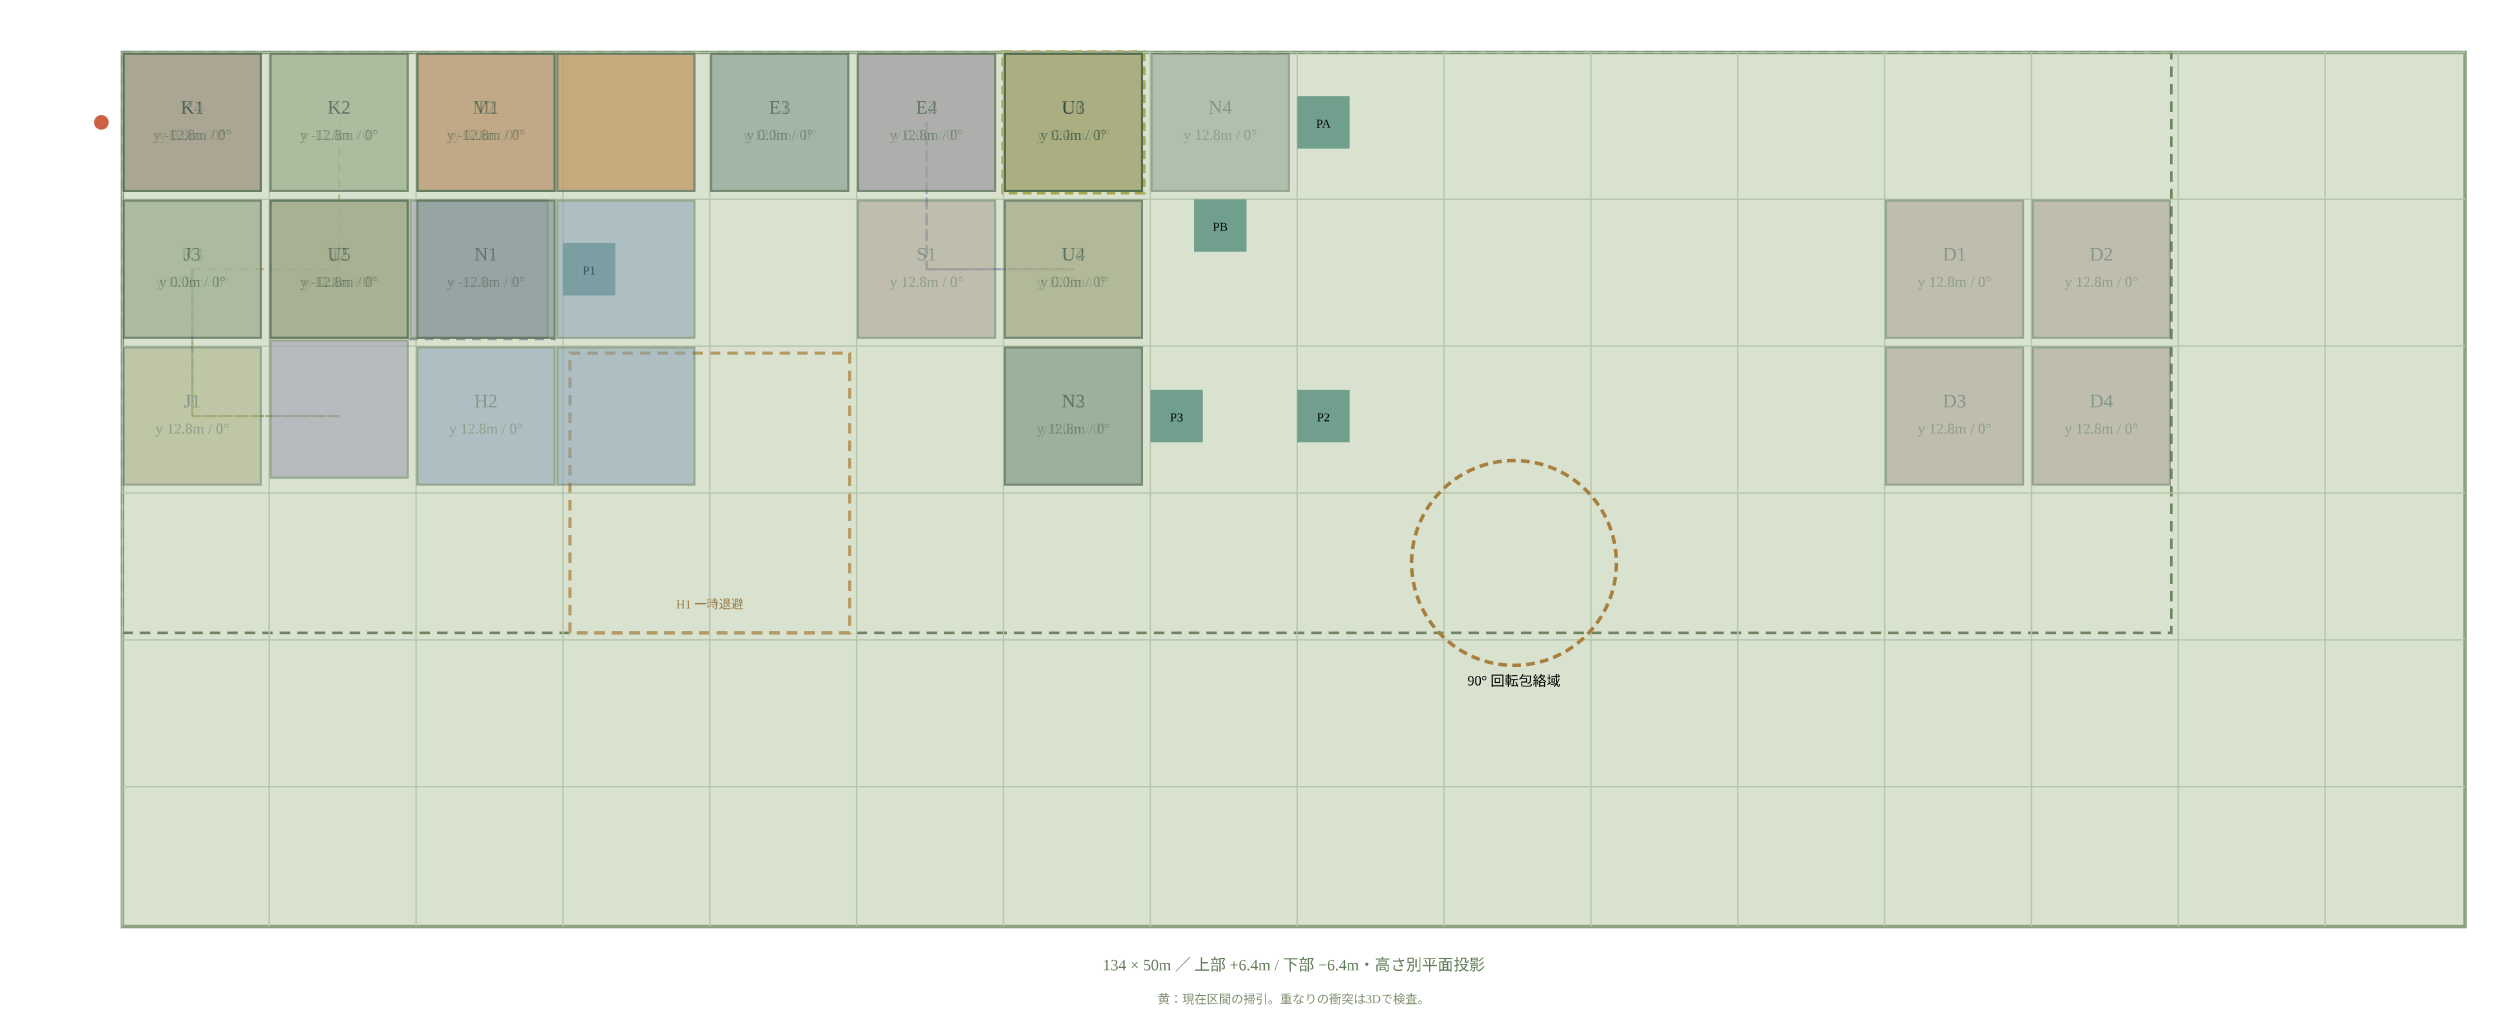
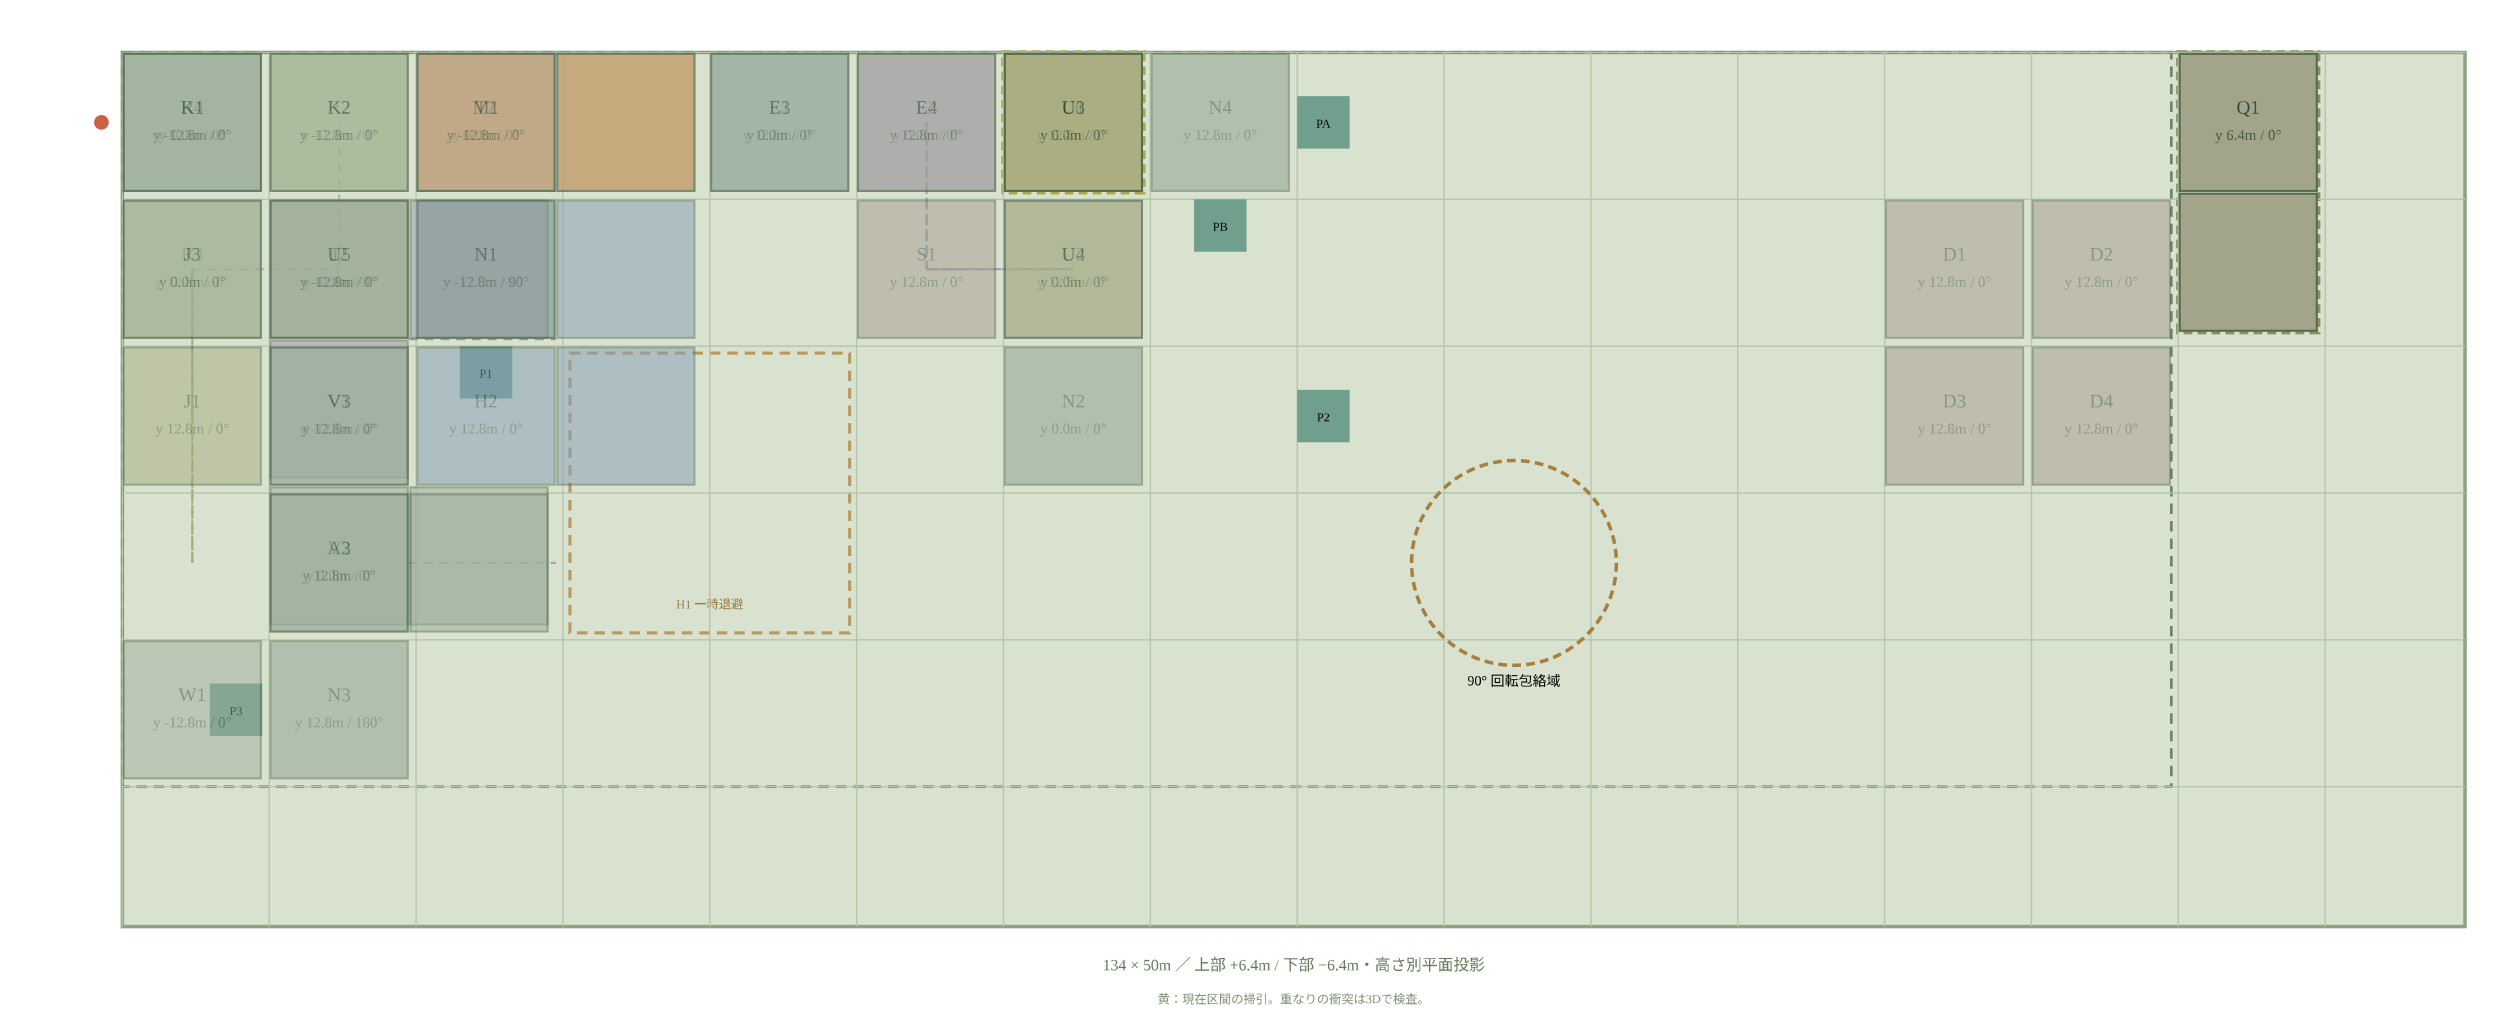
<svg xmlns="http://www.w3.org/2000/svg" viewBox="-7 -3 143 59" role="img" aria-label="予備廊下と一時退避・搬送中の高さ別占有">
  <rect x="0" y="0" width="134" height="50" fill="#d9e1cf" stroke="#8ca280" stroke-width=".2" />
-   <rect x="0" y="0" width="117.2" height="33.2" fill="none" stroke="#6d865f" stroke-width=".15" stroke-dasharray=".6 .4" />
+   <rect x="0" y="0" width="117.2" height="42" fill="none" stroke="#6d865f" stroke-width=".15" stroke-dasharray=".6 .4" />
  <rect x="50.4" y="0" width="8" height="8" fill="none" stroke="#aaa84f" stroke-width=".25" stroke-dasharray=".5 .3" />
  <text x="54.4" y="1.1" text-anchor="middle" font-size=".7" fill="#7d7e3d">C0 予備保管</text>
+   <rect x="117.6" y="0" width="8" height="16" fill="none" stroke="#8c8e60" stroke-width=".25" stroke-dasharray=".5 .3" />
+   <text x="121.6" y="1.1" text-anchor="middle" font-size=".7">Q1 二連結保管</text>
  <rect x="25.6" y="17.2" width="16" height="16" fill="none" stroke="#b79a62" stroke-width=".18" stroke-dasharray=".6 .4" />
  <text x="33.6" y="31.8" text-anchor="middle" font-size=".7" fill="#9a7e48">H1 一時退避</text>
  <line x1="0" y1="0" x2="134" y2="0" stroke="#b6c6ab" stroke-width="0.08" />
  <line x1="0" y1="8.4" x2="134" y2="8.4" stroke="#b6c6ab" stroke-width="0.08" />
  <line x1="0" y1="16.8" x2="134" y2="16.8" stroke="#b6c6ab" stroke-width="0.08" />
  <line x1="0" y1="25.2" x2="134" y2="25.2" stroke="#b6c6ab" stroke-width="0.08" />
  <line x1="0" y1="33.6" x2="134" y2="33.6" stroke="#b6c6ab" stroke-width="0.08" />
  <line x1="0" y1="42" x2="134" y2="42" stroke="#b6c6ab" stroke-width="0.08" />
  <line x1="0" y1="0" x2="0" y2="50" stroke="#b6c6ab" stroke-width="0.08" />
  <line x1="8.4" y1="0" x2="8.4" y2="50" stroke="#b6c6ab" stroke-width="0.08" />
  <line x1="16.8" y1="0" x2="16.8" y2="50" stroke="#b6c6ab" stroke-width="0.08" />
  <line x1="25.2" y1="0" x2="25.2" y2="50" stroke="#b6c6ab" stroke-width="0.08" />
  <line x1="33.6" y1="0" x2="33.6" y2="50" stroke="#b6c6ab" stroke-width="0.08" />
  <line x1="42" y1="0" x2="42" y2="50" stroke="#b6c6ab" stroke-width="0.08" />
  <line x1="50.4" y1="0" x2="50.4" y2="50" stroke="#b6c6ab" stroke-width="0.08" />
  <line x1="58.8" y1="0" x2="58.8" y2="50" stroke="#b6c6ab" stroke-width="0.08" />
  <line x1="67.2" y1="0" x2="67.2" y2="50" stroke="#b6c6ab" stroke-width="0.08" />
  <line x1="75.6" y1="0" x2="75.6" y2="50" stroke="#b6c6ab" stroke-width="0.08" />
  <line x1="84" y1="0" x2="84" y2="50" stroke="#b6c6ab" stroke-width="0.08" />
  <line x1="92.4" y1="0" x2="92.4" y2="50" stroke="#b6c6ab" stroke-width="0.08" />
  <line x1="100.8" y1="0" x2="100.8" y2="50" stroke="#b6c6ab" stroke-width="0.08" />
  <line x1="109.2" y1="0" x2="109.2" y2="50" stroke="#b6c6ab" stroke-width="0.08" />
  <line x1="117.6" y1="0" x2="117.6" y2="50" stroke="#b6c6ab" stroke-width="0.08" />
  <line x1="126" y1="0" x2="126" y2="50" stroke="#b6c6ab" stroke-width="0.08" />
  <line x1="16.4" y1="16.4" x2="16.4" y2="16.4" stroke="#9796ae" stroke-width="0.12" stroke-dasharray=".5 .4" />
  <line x1="4" y1="12.4" x2="4" y2="12.4" stroke="#b3b78a" stroke-width="0.12" stroke-dasharray=".5 .4" />
  <line x1="4" y1="20.8" x2="4" y2="20.8" stroke="#a5ac7c" stroke-width="0.12" stroke-dasharray=".5 .4" />
  <line x1="46" y1="4" x2="46" y2="4" stroke="#9b9eae" stroke-width="0.12" stroke-dasharray=".5 .4" />
+   <line x1="16.4" y1="29.2" x2="16.4" y2="29.2" stroke="#9cae9c" stroke-width="0.12" stroke-dasharray=".5 .4" />
  <line x1="16.4" y1="16.4" x2="24.8" y2="16.4" stroke="#9796ae" stroke-width="0.12" stroke-dasharray=".5 .4" />
  <line x1="4" y1="12.4" x2="12.4" y2="12.4" stroke="#b3b78a" stroke-width="0.12" stroke-dasharray=".5 .4" />
-   <line x1="4" y1="20.8" x2="12.4" y2="20.8" stroke="#a5ac7c" stroke-width="0.12" stroke-dasharray=".5 .4" />
+   <line x1="4" y1="20.8" x2="4" y2="29.2" stroke="#a5ac7c" stroke-width="0.12" stroke-dasharray=".5 .4" />
  <line x1="46" y1="4" x2="46" y2="12.4" stroke="#9b9eae" stroke-width="0.12" stroke-dasharray=".5 .4" />
+   <line x1="16.4" y1="29.2" x2="24.8" y2="29.2" stroke="#9cae9c" stroke-width="0.12" stroke-dasharray=".5 .4" />
  <line x1="24.8" y1="16.4" x2="24.8" y2="16.4" stroke="#9796ae" stroke-width="0.12" stroke-dasharray=".5 .4" />
  <line x1="12.4" y1="12.4" x2="12.4" y2="11.333" stroke="#b3b78a" stroke-width="0.12" stroke-dasharray=".5 .4" />
-   <line x1="12.4" y1="20.8" x2="12.4" y2="20.8" stroke="#a5ac7c" stroke-width="0.12" stroke-dasharray=".5 .4" />
+   <line x1="4" y1="29.2" x2="4" y2="29.2" stroke="#a5ac7c" stroke-width="0.12" stroke-dasharray=".5 .4" />
  <line x1="46" y1="12.4" x2="47.067" y2="12.4" stroke="#9b9eae" stroke-width="0.12" stroke-dasharray=".5 .4" />
+   <line x1="24.8" y1="29.2" x2="24.8" y2="29.2" stroke="#9cae9c" stroke-width="0.12" stroke-dasharray=".5 .4" />
  <line x1="24.8" y1="16.4" x2="24.8" y2="16.4" stroke="#9796ae" stroke-width="0.12" stroke-dasharray=".5 .4" />
  <line x1="12.4" y1="11.333" x2="12.4" y2="4" stroke="#b3b78a" stroke-width="0.12" stroke-dasharray=".5 .4" />
-   <line x1="12.4" y1="20.8" x2="12.4" y2="20.8" stroke="#a5ac7c" stroke-width="0.12" stroke-dasharray=".5 .4" />
+   <line x1="4" y1="29.2" x2="4" y2="29.2" stroke="#a5ac7c" stroke-width="0.12" stroke-dasharray=".5 .4" />
  <line x1="4" y1="12.4" x2="4" y2="12.4" stroke="#729e9c" stroke-width="0.12" stroke-dasharray=".5 .4" />
  <line x1="47.067" y1="12.4" x2="54.4" y2="12.4" stroke="#9b9eae" stroke-width="0.12" stroke-dasharray=".5 .4" />
  <line x1="46" y1="4" x2="46" y2="4" stroke="#a8a08c" stroke-width="0.12" stroke-dasharray=".5 .4" />
+   <line x1="24.8" y1="29.2" x2="24.8" y2="29.2" stroke="#9cae9c" stroke-width="0.12" stroke-dasharray=".5 .4" />
  <line x1="24.8" y1="16.4" x2="24.8" y2="16.4" stroke="#9796ae" stroke-width="0.12" stroke-dasharray=".5 .4" />
  <line x1="12.4" y1="4" x2="12.4" y2="4" stroke="#b3b78a" stroke-width="0.12" stroke-dasharray=".5 .4" />
-   <line x1="12.4" y1="20.8" x2="12.4" y2="20.8" stroke="#a5ac7c" stroke-width="0.12" stroke-dasharray=".5 .4" />
+   <line x1="4" y1="29.2" x2="4" y2="29.2" stroke="#a5ac7c" stroke-width="0.12" stroke-dasharray=".5 .4" />
  <line x1="4" y1="12.4" x2="4" y2="12.4" stroke="#729e9c" stroke-width="0.12" stroke-dasharray=".5 .4" />
  <line x1="46" y1="4" x2="46" y2="4" stroke="#a8a08c" stroke-width="0.12" stroke-dasharray=".5 .4" />
+   <line x1="24.8" y1="29.2" x2="24.8" y2="29.2" stroke="#9cae9c" stroke-width="0.12" stroke-dasharray=".5 .4" />
  <line x1="12.4" y1="4" x2="12.4" y2="4" stroke="#b3b78a" stroke-width="0.12" stroke-dasharray=".5 .4" />
  <line x1="4" y1="12.4" x2="4" y2="12.4" stroke="#729e9c" stroke-width="0.12" stroke-dasharray=".5 .4" />
  <line x1="46" y1="4" x2="46" y2="4" stroke="#a8a08c" stroke-width="0.12" stroke-dasharray=".5 .4" />
  <line x1="12.4" y1="4" x2="12.4" y2="4" stroke="#b3b78a" stroke-width="0.12" stroke-dasharray=".5 .4" />
  <line x1="4" y1="12.4" x2="4" y2="13.2" stroke="#729e9c" stroke-width="0.12" stroke-dasharray=".5 .4" />
  <line x1="46" y1="4" x2="46" y2="4" stroke="#a8a08c" stroke-width="0.12" stroke-dasharray=".5 .4" />
  <line x1="12.4" y1="4" x2="12.4" y2="4" stroke="#b3b78a" stroke-width="0.12" stroke-dasharray=".5 .4" />
  <line x1="4" y1="13.2" x2="4" y2="19.733" stroke="#729e9c" stroke-width="0.12" stroke-dasharray=".5 .4" />
  <line x1="46" y1="4" x2="46" y2="4" stroke="#a8a08c" stroke-width="0.12" stroke-dasharray=".5 .4" />
  <line x1="54.4" y1="12.4" x2="47.867" y2="12.4" stroke="#9b9eae" stroke-width="0.12" stroke-dasharray=".5 .4" />
-   <line x1="4" y1="19.733" x2="4" y2="20.8" stroke="#729e9c" stroke-width="0.12" stroke-dasharray=".5 .4" />
-   <line x1="46" y1="4" x2="46" y2="4" stroke="#a8a08c" stroke-width="0.12" stroke-dasharray=".5 .4" />
-   <line x1="47.867" y1="12.4" x2="46.8" y2="12.4" stroke="#9b9eae" stroke-width="0.12" stroke-dasharray=".5 .4" />
+   <line x1="4" y1="19.733" x2="4" y2="20.4" stroke="#729e9c" stroke-width="0.12" stroke-dasharray=".5 .4" />
+   <line x1="46" y1="4" x2="46" y2="4" stroke="#a8a08c" stroke-width="0.12" stroke-dasharray=".5 .4" />
+   <line x1="47.867" y1="12.4" x2="47.2" y2="12.4" stroke="#9b9eae" stroke-width="0.12" stroke-dasharray=".5 .4" />
+   <line x1="4" y1="20.4" x2="4" y2="20.8" stroke="#729e9c" stroke-width="0.12" stroke-dasharray=".5 .4" />
+   <line x1="46" y1="4" x2="46" y2="4" stroke="#a8a08c" stroke-width="0.12" stroke-dasharray=".5 .4" />
+   <line x1="47.2" y1="12.4" x2="46.8" y2="12.4" stroke="#9b9eae" stroke-width="0.12" stroke-dasharray=".5 .4" />
  <line x1="4" y1="20.8" x2="4" y2="20.8" stroke="#729e9c" stroke-width="0.12" stroke-dasharray=".5 .4" />
  <line x1="46" y1="4" x2="46" y2="4" stroke="#a8a08c" stroke-width="0.12" stroke-dasharray=".5 .4" />
  <line x1="46.8" y1="12.4" x2="46.667" y2="12.4" stroke="#9b9eae" stroke-width="0.12" stroke-dasharray=".5 .4" />
  <line x1="4" y1="20.8" x2="4" y2="20.8" stroke="#729e9c" stroke-width="0.12" stroke-dasharray=".5 .4" />
  <line x1="46.667" y1="12.4" x2="46.267" y2="12.4" stroke="#9b9eae" stroke-width="0.12" stroke-dasharray=".5 .4" />
  <line x1="4" y1="20.8" x2="4" y2="20.8" stroke="#729e9c" stroke-width="0.12" stroke-dasharray=".5 .4" />
-   <line x1="12.4" y1="20.8" x2="12.4" y2="20.8" stroke="#a5ac7c" stroke-width="0.12" stroke-dasharray=".5 .4" />
+   <line x1="4" y1="29.2" x2="4" y2="29.2" stroke="#a5ac7c" stroke-width="0.12" stroke-dasharray=".5 .4" />
  <line x1="46.267" y1="12.4" x2="46" y2="12.4" stroke="#9b9eae" stroke-width="0.12" stroke-dasharray=".5 .4" />
  <line x1="4" y1="20.8" x2="4" y2="20.8" stroke="#729e9c" stroke-width="0.12" stroke-dasharray=".5 .4" />
-   <line x1="12.4" y1="20.8" x2="12.4" y2="20.8" stroke="#a5ac7c" stroke-width="0.12" stroke-dasharray=".5 .4" />
+   <line x1="4" y1="29.2" x2="4" y2="29.2" stroke="#a5ac7c" stroke-width="0.12" stroke-dasharray=".5 .4" />
  <line x1="46" y1="12.4" x2="46" y2="4.667" stroke="#9b9eae" stroke-width="0.12" stroke-dasharray=".5 .4" />
-   <line x1="12.4" y1="20.8" x2="12.4" y2="20.8" stroke="#a5ac7c" stroke-width="0.12" stroke-dasharray=".5 .4" />
+   <line x1="4" y1="29.2" x2="4" y2="29.2" stroke="#a5ac7c" stroke-width="0.12" stroke-dasharray=".5 .4" />
  <line x1="46" y1="4.667" x2="46" y2="4.133" stroke="#9b9eae" stroke-width="0.12" stroke-dasharray=".5 .4" />
-   <line x1="12.4" y1="20.8" x2="12.267" y2="20.8" stroke="#a5ac7c" stroke-width="0.12" stroke-dasharray=".5 .4" />
+   <line x1="4" y1="29.2" x2="4" y2="29.067" stroke="#a5ac7c" stroke-width="0.12" stroke-dasharray=".5 .4" />
  <line x1="46" y1="4.133" x2="46" y2="4" stroke="#9b9eae" stroke-width="0.12" stroke-dasharray=".5 .4" />
-   <line x1="12.267" y1="20.8" x2="4" y2="20.8" stroke="#a5ac7c" stroke-width="0.12" stroke-dasharray=".5 .4" />
+   <line x1="4" y1="29.067" x2="4" y2="20.533" stroke="#a5ac7c" stroke-width="0.12" stroke-dasharray=".5 .4" />
  <line x1="46" y1="4" x2="46" y2="4" stroke="#9b9eae" stroke-width="0.12" stroke-dasharray=".5 .4" />
-   <line x1="4" y1="20.8" x2="4" y2="20.533" stroke="#a5ac7c" stroke-width="0.12" stroke-dasharray=".5 .4" />
-   <line x1="46" y1="4" x2="46" y2="4" stroke="#9b9eae" stroke-width="0.12" stroke-dasharray=".5 .4" />
-   <line x1="4" y1="20.533" x2="4" y2="12.4" stroke="#a5ac7c" stroke-width="0.12" stroke-dasharray=".5 .4" />
+   <line x1="4" y1="20.533" x2="4" y2="20.4" stroke="#a5ac7c" stroke-width="0.12" stroke-dasharray=".5 .4" />
+   <line x1="4" y1="20.4" x2="4" y2="12.4" stroke="#a5ac7c" stroke-width="0.12" stroke-dasharray=".5 .4" />
  <line x1="4" y1="12.4" x2="4" y2="12.4" stroke="#a5ac7c" stroke-width="0.12" stroke-dasharray=".5 .4" />
  <circle cx="79.6" cy="29.2" r="5.857" fill="none" stroke="#a77f3e" stroke-width=".2" stroke-dasharray=".5 .3" />
  <text x="79.6" y="36.2" text-anchor="middle" font-size=".8">90° 回転包絡域</text>
-   <rect x="25.2" y="10.9" width="3" height="3" fill="#719f8d" />
-   <text x="26.7" y="12.7" font-size=".7" text-anchor="middle">P1</text>
+   <rect x="19.3" y="16.8" width="3" height="3" fill="#719f8d" />
+   <text x="20.8" y="18.6" font-size=".7" text-anchor="middle">P1</text>
  <rect x="67.2" y="19.3" width="3" height="3" fill="#719f8d" />
  <text x="68.7" y="21.1" font-size=".7" text-anchor="middle">P2</text>
-   <rect x="58.8" y="19.3" width="3" height="3" fill="#719f8d" />
-   <text x="60.3" y="21.1" font-size=".7" text-anchor="middle">P3</text>
+   <rect x="5" y="36.1" width="3" height="3" fill="#719f8d" />
+   <text x="6.5" y="37.9" font-size=".7" text-anchor="middle">P3</text>
  <rect x="67.2" y="2.5" width="3" height="3" fill="#719f8d" />
  <text x="68.7" y="4.3" font-size=".7" text-anchor="middle">PA</text>
  <rect x="61.3" y="8.4" width="3" height="3" fill="#719f8d" />
  <text x="62.8" y="10.2" font-size=".7" text-anchor="middle">PB</text>
  <g data-id="R1" transform="translate(0 0)" opacity="0.5">
-     <rect x="0.08" y="0.08" width="7.84" height="7.84" fill="#81a398" stroke="#546d51" stroke-width=".12" />
+     <rect x="0.08" y="0.08" width="7.84" height="7.84" fill="#9cae9c" stroke="#546d51" stroke-width=".12" />
    <text x="4" y="3.5" text-anchor="middle" font-size="1.1" fill="#304b3d">R1</text>
    <text x="4" y="5" text-anchor="middle" font-size=".85" fill="#425b45">y 12.8m / 0°</text>
  </g>
  <g data-id="R2" transform="translate(8.4 0)" opacity="0.5">
    <rect x="0.08" y="0.08" width="7.84" height="7.84" fill="#91aa91" stroke="#546d51" stroke-width=".12" />
    <text x="4" y="3.5" text-anchor="middle" font-size="1.1" fill="#304b3d">R2</text>
    <text x="4" y="5" text-anchor="middle" font-size=".85" fill="#425b45">y 12.8m / 0°</text>
  </g>
  <g data-id="R3" transform="translate(0 8.4)" opacity="0.5">
    <rect x="0.08" y="0.08" width="7.84" height="7.84" fill="#729e9c" stroke="#546d51" stroke-width=".12" />
    <text x="4" y="3.5" text-anchor="middle" font-size="1.1" fill="#304b3d">R3</text>
    <text x="4" y="5" text-anchor="middle" font-size=".85" fill="#425b45">y 12.8m / 0°</text>
  </g>
  <g data-id="R4" transform="translate(0 0)" opacity="0.5">
-     <rect x="0.08" y="0.08" width="7.84" height="7.84" fill="#ad9981" stroke="#546d51" stroke-width=".12" />
+     <rect x="0.08" y="0.08" width="7.84" height="7.84" fill="#9cae9c" stroke="#546d51" stroke-width=".12" />
    <text x="4" y="3.5" text-anchor="middle" font-size="1.1" fill="#304b3d">R4</text>
    <text x="4" y="5" text-anchor="middle" font-size=".85" fill="#425b45">y 0.0m / 0°</text>
  </g>
  <g data-id="T1" transform="translate(16.8 0)" opacity="0.5">
    <rect x="0.08" y="0.08" width="7.84" height="7.84" fill="#c7a46d" stroke="#546d51" stroke-width=".12" />
    <rect x="8.08" y="0.08" width="7.84" height="7.84" fill="#c7a46d" stroke="#546d51" stroke-width=".12" />
    <text x="4" y="3.5" text-anchor="middle" font-size="1.1" fill="#304b3d">T1</text>
    <text x="4" y="5" text-anchor="middle" font-size=".85" fill="#425b45">y 12.8m / 0°</text>
  </g>
  <g data-id="T2" transform="translate(16.8 0)" opacity="0.5">
    <rect x="0.08" y="0.08" width="7.84" height="7.84" fill="#bb925e" stroke="#546d51" stroke-width=".12" />
    <rect x="8.08" y="0.08" width="7.84" height="7.84" fill="#bb925e" stroke="#546d51" stroke-width=".12" />
    <text x="4" y="3.5" text-anchor="middle" font-size="1.1" fill="#304b3d">T2</text>
    <text x="4" y="5" text-anchor="middle" font-size=".85" fill="#425b45">y 0.0m / 0°</text>
  </g>
  <g data-id="H1" transform="translate(16.8 8.4)" opacity="0.5">
    <rect x="0.08" y="0.08" width="7.84" height="7.84" fill="#839eb8" stroke="#546d51" stroke-width=".12" />
    <rect x="8.08" y="0.08" width="7.84" height="7.84" fill="#839eb8" stroke="#546d51" stroke-width=".12" />
    <text x="4" y="3.5" text-anchor="middle" font-size="1.1" fill="#304b3d">H1</text>
    <text x="4" y="5" text-anchor="middle" font-size=".85" fill="#425b45">y 12.8m / 0°</text>
  </g>
  <g data-id="L1" transform="translate(8.4 8.4)" opacity="0.5">
    <rect x="0.08" y="0.08" width="7.84" height="7.84" fill="#9796ae" stroke="#546d51" stroke-width=".12" />
    <rect x="8.08" y="0.08" width="7.84" height="7.84" fill="#9796ae" stroke="#546d51" stroke-width=".12" />
    <rect x="0.08" y="8.08" width="7.84" height="7.84" fill="#9796ae" stroke="#546d51" stroke-width=".12" />
    <text x="4" y="3.5" text-anchor="middle" font-size="1.1" fill="#304b3d">L1</text>
    <text x="4" y="5" text-anchor="middle" font-size=".85" fill="#425b45">y 0.0m / 0°</text>
  </g>
  <g data-id="J1" transform="translate(0 16.8)" opacity="0.5">
    <rect x="0.08" y="0.08" width="7.84" height="7.84" fill="#a5ac7c" stroke="#546d51" stroke-width=".12" />
    <text x="4" y="3.5" text-anchor="middle" font-size="1.1" fill="#304b3d">J1</text>
    <text x="4" y="5" text-anchor="middle" font-size=".85" fill="#425b45">y 12.8m / 0°</text>
  </g>
  <g data-id="J2" transform="translate(8.4 8.4)" opacity="0.5">
    <rect x="0.08" y="0.08" width="7.84" height="7.84" fill="#a0b184" stroke="#546d51" stroke-width=".12" />
    <text x="4" y="3.5" text-anchor="middle" font-size="1.1" fill="#304b3d">J2</text>
    <text x="4" y="5" text-anchor="middle" font-size=".85" fill="#425b45">y 12.8m / 0°</text>
  </g>
  <g data-id="J3" transform="translate(0 8.4)" opacity="0.5">
    <rect x="0.08" y="0.08" width="7.84" height="7.84" fill="#b3b78a" stroke="#546d51" stroke-width=".12" />
    <text x="4" y="3.5" text-anchor="middle" font-size="1.1" fill="#304b3d">J3</text>
    <text x="4" y="5" text-anchor="middle" font-size=".85" fill="#425b45">y 0.0m / 0°</text>
  </g>
  <g data-id="C0" transform="translate(50.4 0)" opacity="1">
    <rect x="0.08" y="0.08" width="7.84" height="7.84" fill="#b7b56b" stroke="#546d51" stroke-width=".12" />
    <text x="4" y="3.5" text-anchor="middle" font-size="1.1" fill="#304b3d">C0</text>
    <text x="4" y="5" text-anchor="middle" font-size=".85" fill="#425b45">y 6.4m / 0°</text>
  </g>
  <g data-id="E1" transform="translate(33.6 0)" opacity="0.5">
    <rect x="0.08" y="0.08" width="7.84" height="7.84" fill="#9aa58c" stroke="#546d51" stroke-width=".12" />
    <text x="4" y="3.5" text-anchor="middle" font-size="1.1" fill="#304b3d">E1</text>
    <text x="4" y="5" text-anchor="middle" font-size=".85" fill="#425b45">y 12.8m / 0°</text>
  </g>
  <g data-id="E2" transform="translate(42 0)" opacity="0.5">
    <rect x="0.08" y="0.08" width="7.84" height="7.84" fill="#a8a08c" stroke="#546d51" stroke-width=".12" />
    <text x="4" y="3.5" text-anchor="middle" font-size="1.1" fill="#304b3d">E2</text>
    <text x="4" y="5" text-anchor="middle" font-size=".85" fill="#425b45">y 0.0m / 0°</text>
  </g>
  <g data-id="E3" transform="translate(33.6 0)" opacity="0.5">
    <rect x="0.08" y="0.08" width="7.84" height="7.84" fill="#8da7a0" stroke="#546d51" stroke-width=".12" />
    <text x="4" y="3.5" text-anchor="middle" font-size="1.1" fill="#304b3d">E3</text>
    <text x="4" y="5" text-anchor="middle" font-size=".85" fill="#425b45">y 0.0m / 0°</text>
  </g>
  <g data-id="E4" transform="translate(42 0)" opacity="0.5">
    <rect x="0.08" y="0.08" width="7.84" height="7.84" fill="#9b9eae" stroke="#546d51" stroke-width=".12" />
    <text x="4" y="3.5" text-anchor="middle" font-size="1.1" fill="#304b3d">E4</text>
    <text x="4" y="5" text-anchor="middle" font-size=".85" fill="#425b45">y 12.8m / 0°</text>
  </g>
  <g data-id="H2" transform="translate(16.8 16.8)" opacity="0.5">
    <rect x="0.08" y="0.08" width="7.84" height="7.84" fill="#839eb8" stroke="#546d51" stroke-width=".12" />
    <rect x="8.08" y="0.08" width="7.84" height="7.84" fill="#839eb8" stroke="#546d51" stroke-width=".12" />
    <text x="4" y="3.5" text-anchor="middle" font-size="1.1" fill="#304b3d">H2</text>
    <text x="4" y="5" text-anchor="middle" font-size=".85" fill="#425b45">y 12.8m / 0°</text>
  </g>
  <g data-id="K1" transform="translate(0 0)" opacity="0.5">
-     <rect x="0.08" y="0.08" width="7.84" height="7.84" fill="#aa9d8d" stroke="#546d51" stroke-width=".12" />
+     <rect x="0.08" y="0.08" width="7.84" height="7.84" fill="#9cae9c" stroke="#546d51" stroke-width=".12" />
    <text x="4" y="3.5" text-anchor="middle" font-size="1.1" fill="#304b3d">K1</text>
    <text x="4" y="5" text-anchor="middle" font-size=".85" fill="#425b45">y -12.8m / 0°</text>
  </g>
  <g data-id="K2" transform="translate(8.4 0)" opacity="0.5">
    <rect x="0.08" y="0.08" width="7.84" height="7.84" fill="#a3b58d" stroke="#546d51" stroke-width=".12" />
    <text x="4" y="3.5" text-anchor="middle" font-size="1.1" fill="#304b3d">K2</text>
    <text x="4" y="5" text-anchor="middle" font-size=".85" fill="#425b45">y -12.8m / 0°</text>
  </g>
  <g data-id="M1" transform="translate(16.8 0)" opacity="0.5">
    <rect x="0.08" y="0.08" width="7.84" height="7.84" fill="#bba58d" stroke="#546d51" stroke-width=".12" />
    <text x="4" y="3.5" text-anchor="middle" font-size="1.1" fill="#304b3d">M1</text>
    <text x="4" y="5" text-anchor="middle" font-size=".85" fill="#425b45">y -12.8m / 0°</text>
  </g>
  <g data-id="U1" transform="translate(50.4 0)" opacity="0.5">
    <rect x="0.08" y="0.08" width="7.84" height="7.84" fill="#a6ac88" stroke="#546d51" stroke-width=".12" />
    <text x="4" y="3.5" text-anchor="middle" font-size="1.1" fill="#304b3d">U1</text>
    <text x="4" y="5" text-anchor="middle" font-size=".85" fill="#425b45">y 12.8m / 0°</text>
  </g>
  <g data-id="U2" transform="translate(50.4 8.4)" opacity="0.5">
    <rect x="0.08" y="0.08" width="7.84" height="7.84" fill="#a6ac88" stroke="#546d51" stroke-width=".12" />
    <text x="4" y="3.5" text-anchor="middle" font-size="1.1" fill="#304b3d">U2</text>
    <text x="4" y="5" text-anchor="middle" font-size=".85" fill="#425b45">y 12.8m / 0°</text>
  </g>
  <g data-id="U3" transform="translate(50.4 0)" opacity="0.5">
    <rect x="0.08" y="0.08" width="7.84" height="7.84" fill="#a6ac88" stroke="#546d51" stroke-width=".12" />
    <text x="4" y="3.5" text-anchor="middle" font-size="1.1" fill="#304b3d">U3</text>
    <text x="4" y="5" text-anchor="middle" font-size=".85" fill="#425b45">y 0.0m / 0°</text>
  </g>
  <g data-id="U4" transform="translate(50.4 8.4)" opacity="0.5">
    <rect x="0.08" y="0.08" width="7.84" height="7.84" fill="#a6ac88" stroke="#546d51" stroke-width=".12" />
    <text x="4" y="3.5" text-anchor="middle" font-size="1.1" fill="#304b3d">U4</text>
    <text x="4" y="5" text-anchor="middle" font-size=".85" fill="#425b45">y 0.0m / 0°</text>
  </g>
  <g data-id="U5" transform="translate(8.4 8.4)" opacity="0.5">
-     <rect x="0.08" y="0.08" width="7.84" height="7.84" fill="#a6ac88" stroke="#546d51" stroke-width=".12" />
+     <rect x="0.08" y="0.08" width="7.84" height="7.84" fill="#9cae9c" stroke="#546d51" stroke-width=".12" />
    <text x="4" y="3.5" text-anchor="middle" font-size="1.1" fill="#304b3d">U5</text>
    <text x="4" y="5" text-anchor="middle" font-size=".85" fill="#425b45">y -12.8m / 0°</text>
  </g>
  <g data-id="N1" transform="translate(16.8 8.4)" opacity="0.5">
    <rect x="0.08" y="0.08" width="7.84" height="7.84" fill="#899f8e" stroke="#546d51" stroke-width=".12" />
    <text x="4" y="3.5" text-anchor="middle" font-size="1.1" fill="#304b3d">N1</text>
-     <text x="4" y="5" text-anchor="middle" font-size=".85" fill="#425b45">y -12.8m / 0°</text>
+     <text x="4" y="5" text-anchor="middle" font-size=".85" fill="#425b45">y -12.8m / 90°</text>
  </g>
  <g data-id="N2" transform="translate(50.4 16.8)" opacity="0.5">
    <rect x="0.08" y="0.08" width="7.84" height="7.84" fill="#899f8e" stroke="#546d51" stroke-width=".12" />
    <text x="4" y="3.5" text-anchor="middle" font-size="1.1" fill="#304b3d">N2</text>
    <text x="4" y="5" text-anchor="middle" font-size=".85" fill="#425b45">y 0.0m / 0°</text>
  </g>
-   <g data-id="N3" transform="translate(50.4 16.8)" opacity="0.5">
+   <g data-id="N3" transform="translate(8.4 33.6)" opacity="0.5">
    <rect x="0.08" y="0.08" width="7.84" height="7.84" fill="#899f8e" stroke="#546d51" stroke-width=".12" />
    <text x="4" y="3.5" text-anchor="middle" font-size="1.1" fill="#304b3d">N3</text>
-     <text x="4" y="5" text-anchor="middle" font-size=".85" fill="#425b45">y 12.8m / 0°</text>
+     <text x="4" y="5" text-anchor="middle" font-size=".85" fill="#425b45">y 12.8m / 180°</text>
  </g>
  <g data-id="N4" transform="translate(58.8 0)" opacity="0.5">
    <rect x="0.08" y="0.08" width="7.84" height="7.84" fill="#899f8e" stroke="#546d51" stroke-width=".12" />
    <text x="4" y="3.5" text-anchor="middle" font-size="1.1" fill="#304b3d">N4</text>
    <text x="4" y="5" text-anchor="middle" font-size=".85" fill="#425b45">y 12.8m / 0°</text>
  </g>
  <g data-id="S1" transform="translate(42 8.4)" opacity="0.5">
    <rect x="0.08" y="0.08" width="7.84" height="7.84" fill="#a39a8e" stroke="#546d51" stroke-width=".12" />
    <text x="4" y="3.5" text-anchor="middle" font-size="1.1" fill="#304b3d">S1</text>
    <text x="4" y="5" text-anchor="middle" font-size=".85" fill="#425b45">y 12.8m / 0°</text>
  </g>
  <g data-id="D1" transform="translate(100.8 8.4)" opacity="0.5">
    <rect x="0.08" y="0.08" width="7.84" height="7.84" fill="#a39a8e" stroke="#546d51" stroke-width=".12" />
    <text x="4" y="3.5" text-anchor="middle" font-size="1.1" fill="#304b3d">D1</text>
    <text x="4" y="5" text-anchor="middle" font-size=".85" fill="#425b45">y 12.8m / 0°</text>
  </g>
  <g data-id="D2" transform="translate(109.2 8.4)" opacity="0.5">
    <rect x="0.08" y="0.08" width="7.84" height="7.84" fill="#a39a8e" stroke="#546d51" stroke-width=".12" />
    <text x="4" y="3.5" text-anchor="middle" font-size="1.1" fill="#304b3d">D2</text>
    <text x="4" y="5" text-anchor="middle" font-size=".85" fill="#425b45">y 12.8m / 0°</text>
  </g>
  <g data-id="D3" transform="translate(100.8 16.8)" opacity="0.5">
    <rect x="0.08" y="0.08" width="7.84" height="7.84" fill="#a39a8e" stroke="#546d51" stroke-width=".12" />
    <text x="4" y="3.5" text-anchor="middle" font-size="1.1" fill="#304b3d">D3</text>
    <text x="4" y="5" text-anchor="middle" font-size=".85" fill="#425b45">y 12.8m / 0°</text>
  </g>
  <g data-id="D4" transform="translate(109.2 16.8)" opacity="0.5">
    <rect x="0.08" y="0.08" width="7.84" height="7.84" fill="#a39a8e" stroke="#546d51" stroke-width=".12" />
    <text x="4" y="3.5" text-anchor="middle" font-size="1.1" fill="#304b3d">D4</text>
    <text x="4" y="5" text-anchor="middle" font-size=".85" fill="#425b45">y 12.8m / 0°</text>
+   </g>
+   <g data-id="V1" transform="translate(8.4 16.8)" opacity="0.5">
+     <rect x="0.08" y="0.08" width="7.84" height="7.84" fill="#9cae9c" stroke="#546d51" stroke-width=".12" />
+     <rect x="0.08" y="8.08" width="7.84" height="7.84" fill="#9cae9c" stroke="#546d51" stroke-width=".12" />
+     <rect x="8.08" y="8.08" width="7.84" height="7.84" fill="#9cae9c" stroke="#546d51" stroke-width=".12" />
+     <text x="4" y="3.5" text-anchor="middle" font-size="1.1" fill="#304b3d">V1</text>
+     <text x="4" y="5" text-anchor="middle" font-size=".85" fill="#425b45">y -12.8m / 0°</text>
+   </g>
+   <g data-id="V2" transform="translate(8.4 25.2)" opacity="0.5">
+     <rect x="0.08" y="0.08" width="7.84" height="7.84" fill="#9cae9c" stroke="#546d51" stroke-width=".12" />
+     <rect x="8.08" y="0.08" width="7.84" height="7.84" fill="#9cae9c" stroke="#546d51" stroke-width=".12" />
+     <text x="4" y="3.5" text-anchor="middle" font-size="1.1" fill="#304b3d">V2</text>
+     <text x="4" y="5" text-anchor="middle" font-size=".85" fill="#425b45">y 0.0m / 0°</text>
+   </g>
+   <g data-id="V3" transform="translate(8.4 16.8)" opacity="0.5">
+     <rect x="0.08" y="0.08" width="7.84" height="7.84" fill="#9cae9c" stroke="#546d51" stroke-width=".12" />
+     <text x="4" y="3.5" text-anchor="middle" font-size="1.1" fill="#304b3d">V3</text>
+     <text x="4" y="5" text-anchor="middle" font-size=".85" fill="#425b45">y 12.8m / 0°</text>
+   </g>
+   <g data-id="A3" transform="translate(8.4 25.2)" opacity="0.5">
+     <rect x="0.08" y="0.08" width="7.84" height="7.84" fill="#9cae9c" stroke="#546d51" stroke-width=".12" />
+     <text x="4" y="3.5" text-anchor="middle" font-size="1.1" fill="#304b3d">A3</text>
+     <text x="4" y="5" text-anchor="middle" font-size=".85" fill="#425b45">y 12.8m / 0°</text>
+   </g>
+   <g data-id="Q1" transform="translate(117.6 0)" opacity="1">
+     <rect x="0.08" y="0.08" width="7.84" height="7.84" fill="#a3a58b" stroke="#546d51" stroke-width=".12" />
+     <rect x="0.08" y="8.08" width="7.84" height="7.84" fill="#a3a58b" stroke="#546d51" stroke-width=".12" />
+     <text x="4" y="3.5" text-anchor="middle" font-size="1.1" fill="#304b3d">Q1</text>
+     <text x="4" y="5" text-anchor="middle" font-size=".85" fill="#425b45">y 6.4m / 0°</text>
+   </g>
+   <g data-id="W1" transform="translate(0 33.6)" opacity="0.5">
+     <rect x="0.08" y="0.08" width="7.84" height="7.84" fill="#9cae9c" stroke="#546d51" stroke-width=".12" />
+     <text x="4" y="3.5" text-anchor="middle" font-size="1.1" fill="#304b3d">W1</text>
+     <text x="4" y="5" text-anchor="middle" font-size=".85" fill="#425b45">y -12.8m / 0°</text>
  </g>
  <circle cx="-1.2" cy="4" r=".42" fill="#cc6045" />
  <text x="67" y="52.5" text-anchor="middle" font-size=".9" fill="#637c59">134 × 50m ／ 上部 +6.4m / 下部 −6.4m・高さ別平面投影</text>
  <text x="67" y="54.4" text-anchor="middle" font-size=".7" fill="#809071">黄：現在区間の掃引。重なりの衝突は3Dで検査。</text>
</svg>
